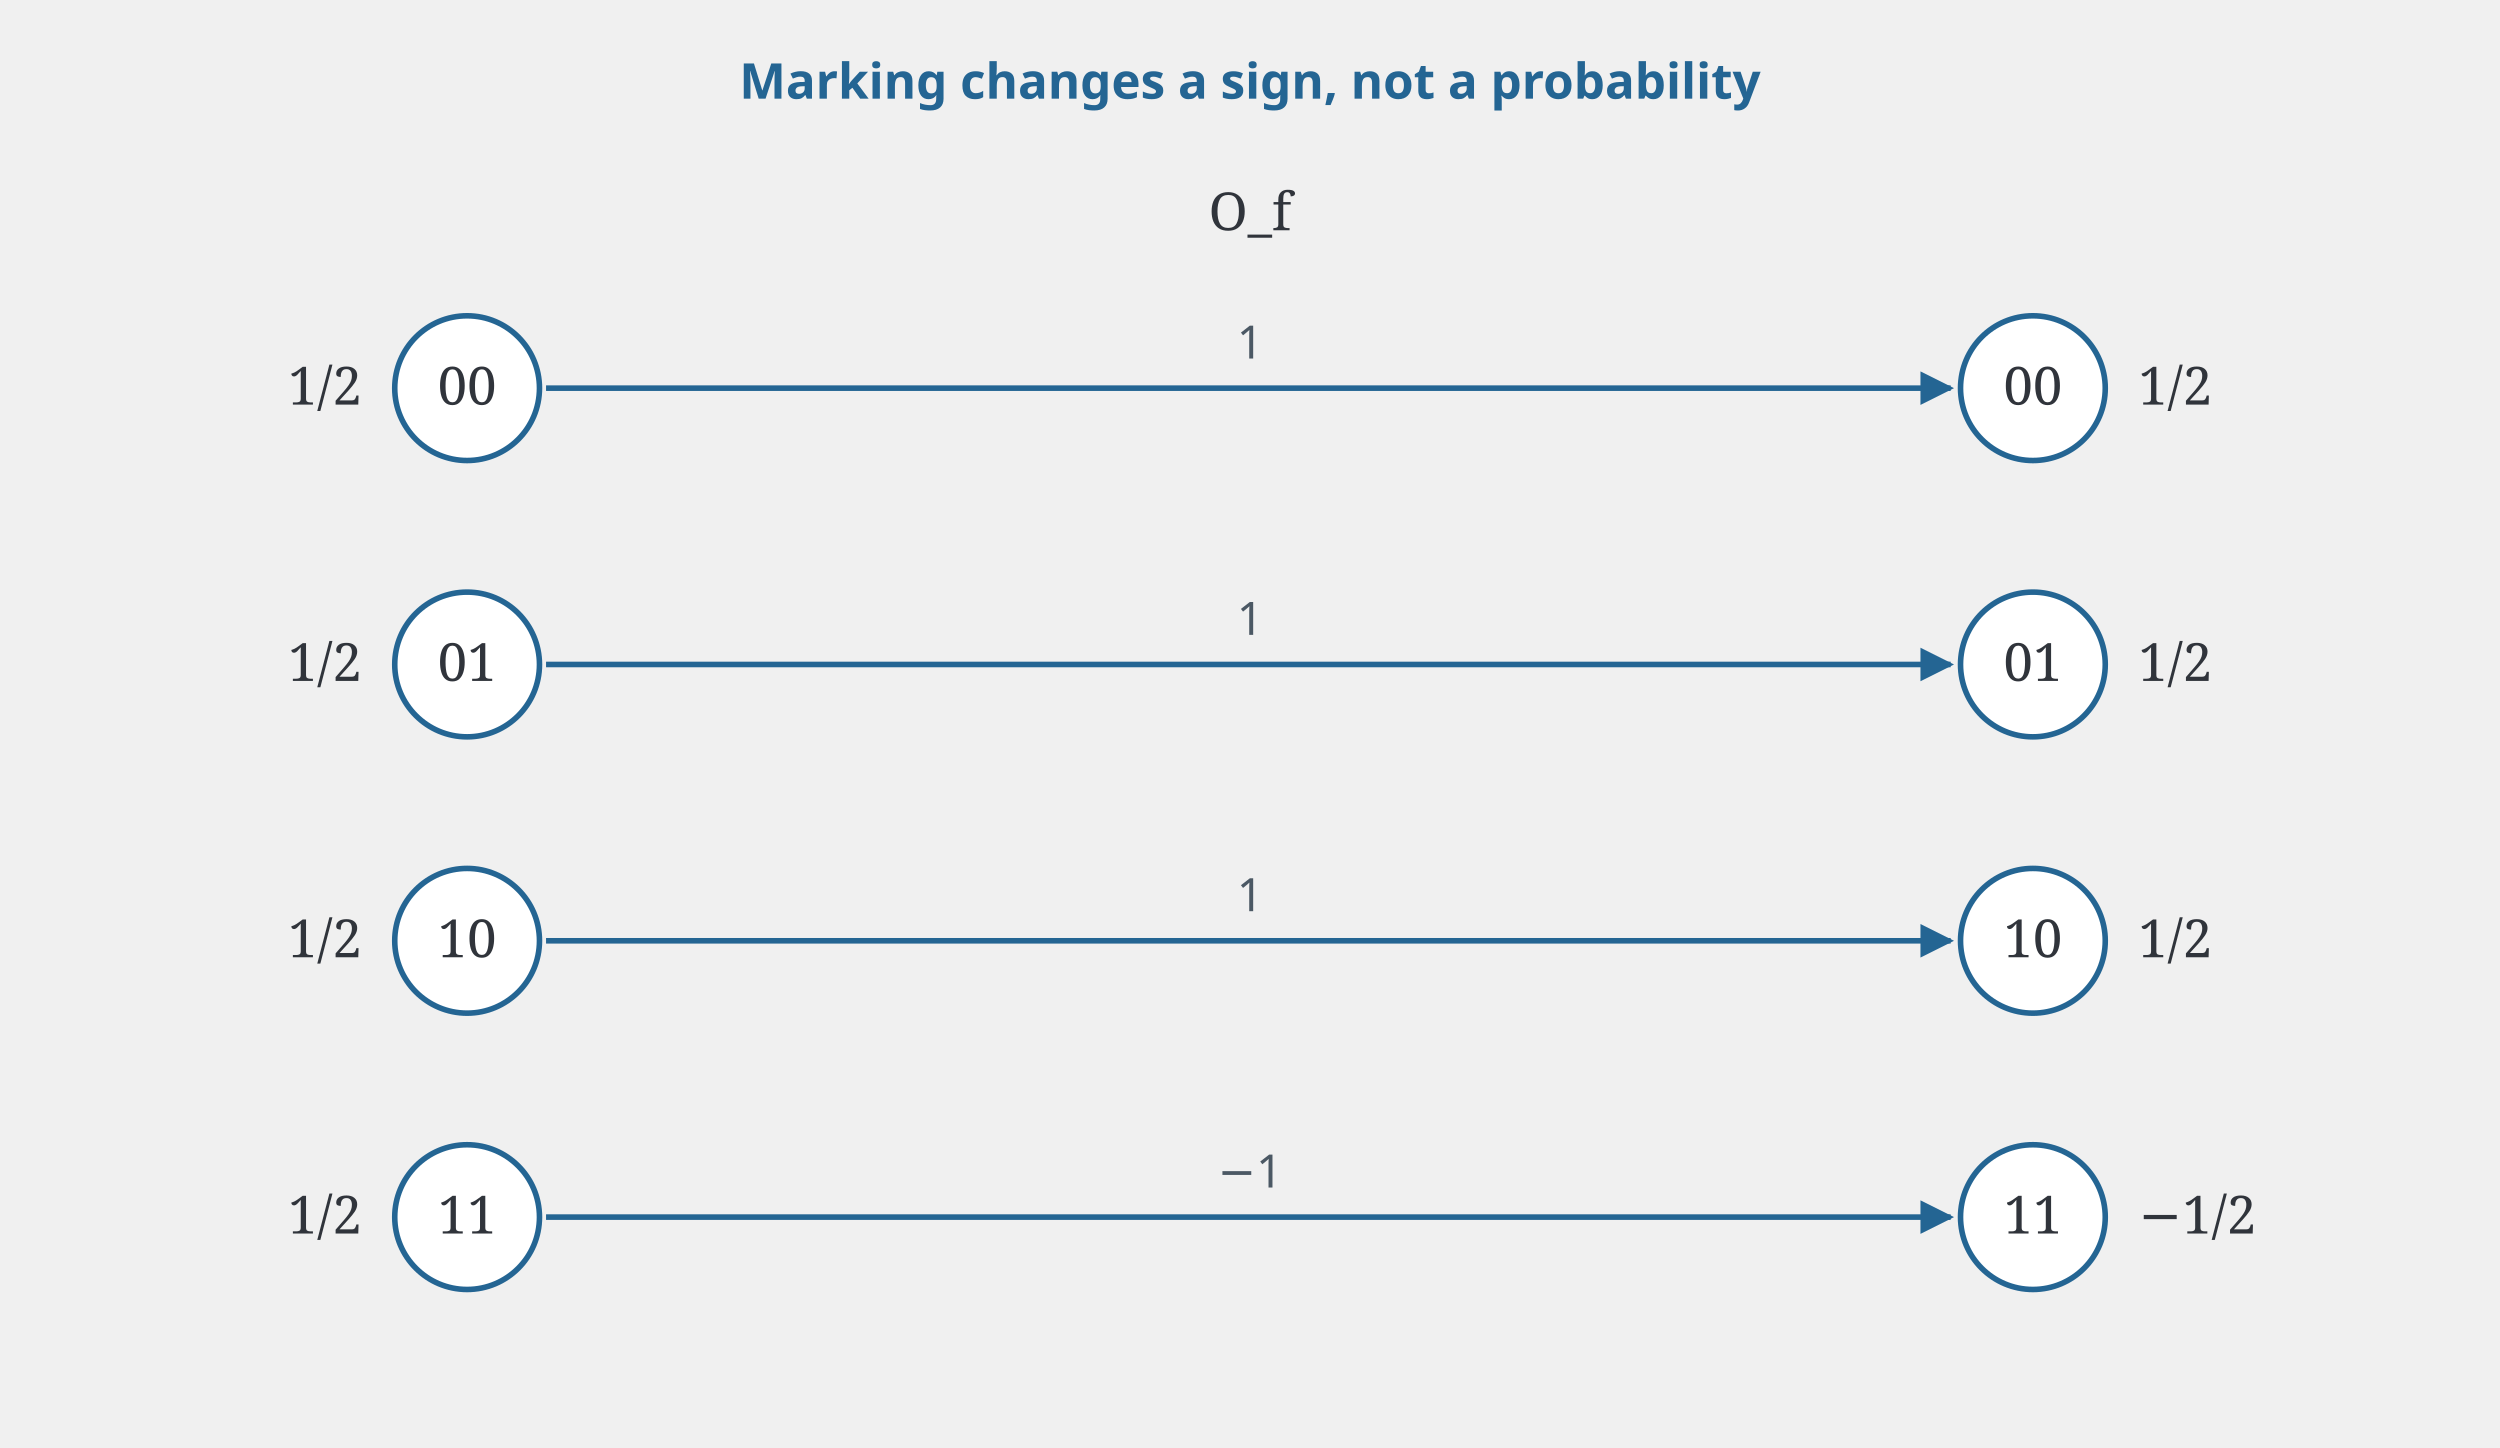
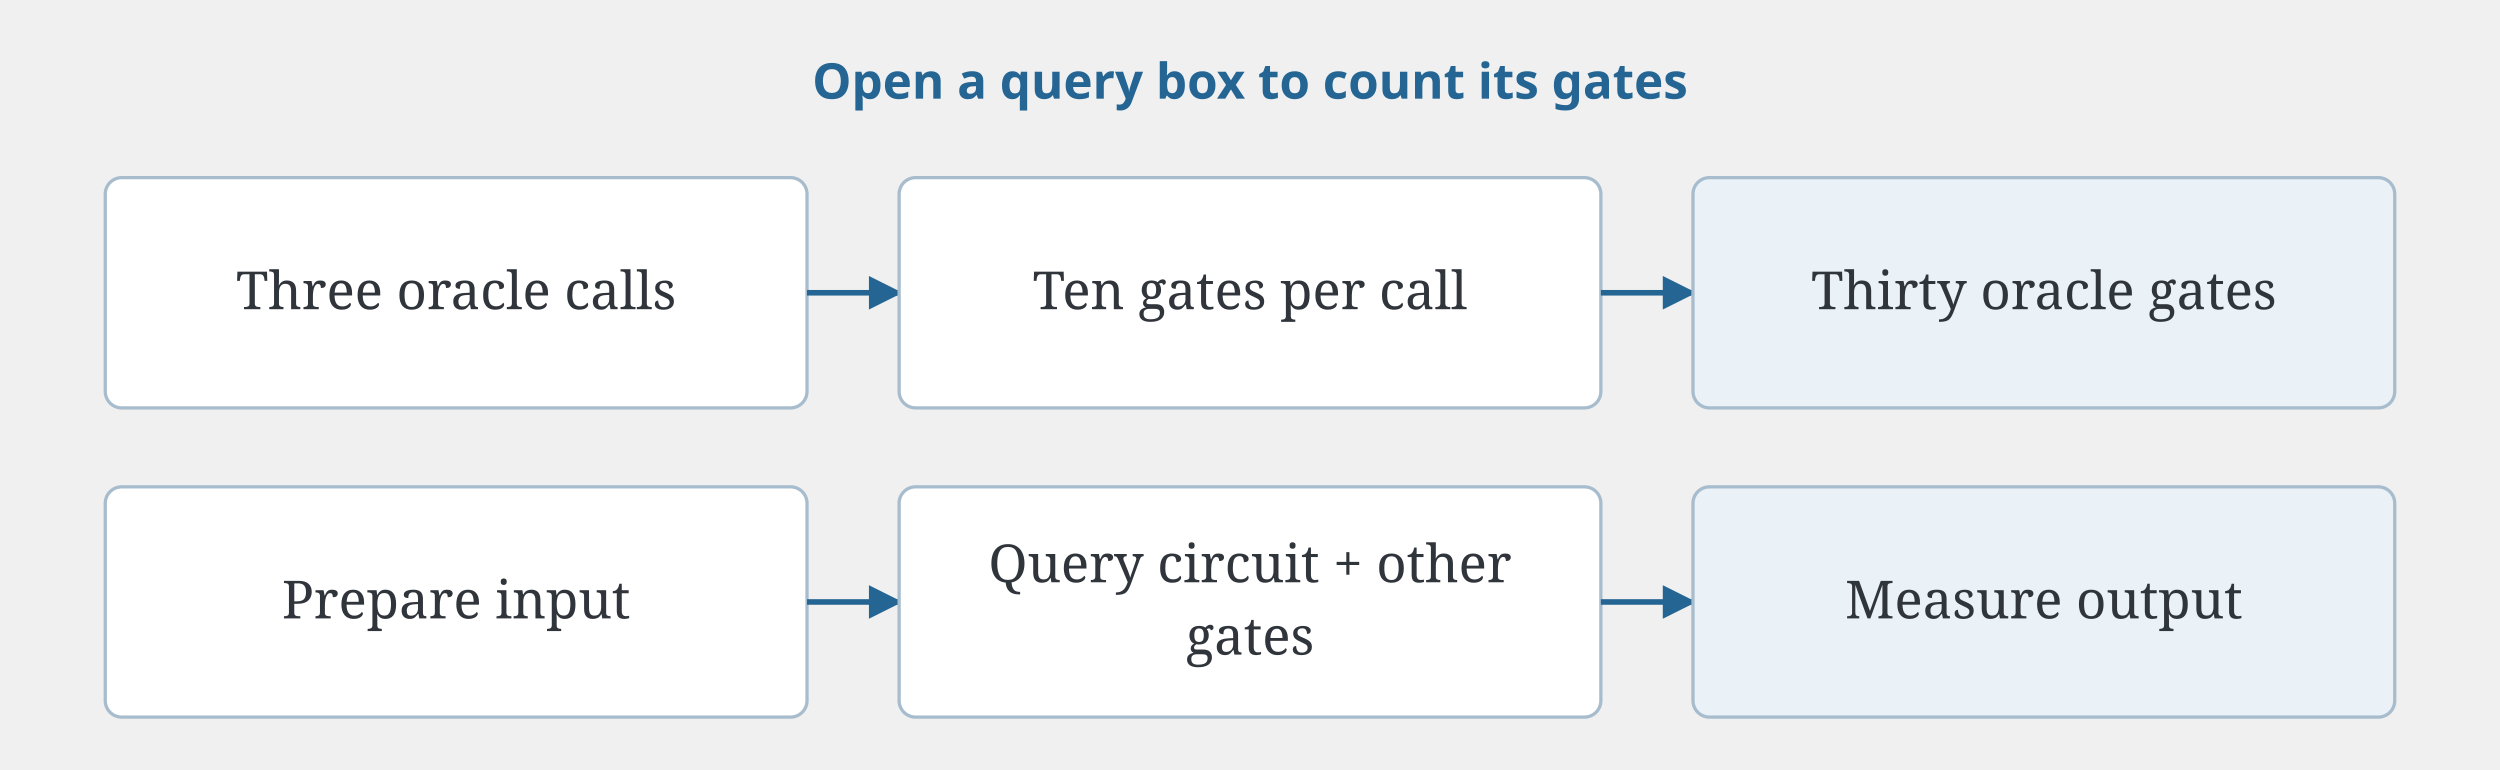
- <svg xmlns="http://www.w3.org/2000/svg" viewBox="0 0 760 440" role="img" aria-labelledby="title desc">
+ <svg xmlns="http://www.w3.org/2000/svg" viewBox="0 0 760 234" role="img" aria-labelledby="title desc">
  <defs>
    <marker id="arrow" viewBox="0 0 10 10" refX="9" refY="5" markerWidth="6" markerHeight="6" orient="auto-start-reverse">
      <path d="M0 0L10 5L0 10Z" fill="context-stroke" />
    </marker>
  </defs>
  <style>text{font:16px Georgia,serif;fill:#30343b}.heading{font:600 15px system-ui,sans-serif;fill:#246593}.small{font:14px system-ui,sans-serif;fill:#4b5864}.grid{stroke:#d3dee7;stroke-width:1}.edge{fill:none;stroke:#246593;stroke-width:1.7;marker-end:url(#arrow)}</style>
-   <text x="380" y="30" text-anchor="middle" class="heading" data-max-width="700">Marking changes a sign, not a probability</text>
-   <text x="380" y="70" text-anchor="middle" class="" data-max-width="350" data-tex="O_f">O_f</text>
-   <path d="M166 118L593 118" class="edge" />
-   <text x="380" y="109" text-anchor="middle" class="small" data-max-width="120" data-tex="1">1</text>
-   <path d="M166 202L593 202" class="edge" />
-   <text x="380" y="193" text-anchor="middle" class="small" data-max-width="120" data-tex="1">1</text>
-   <path d="M166 286L593 286" class="edge" />
-   <text x="380" y="277" text-anchor="middle" class="small" data-max-width="120" data-tex="1">1</text>
-   <path d="M166 370L593 370" class="edge" />
-   <text x="380" y="361" text-anchor="middle" class="small" data-max-width="120" data-tex="-1">−1</text>
-   <circle cx="142" cy="118" r="22" fill="#fff" stroke="#246593" stroke-width="1.7" />
-   <text x="142" y="123" text-anchor="middle" class="" data-max-width="38">00</text>
-   <circle cx="142" cy="202" r="22" fill="#fff" stroke="#246593" stroke-width="1.7" />
-   <text x="142" y="207" text-anchor="middle" class="" data-max-width="38">01</text>
-   <circle cx="142" cy="286" r="22" fill="#fff" stroke="#246593" stroke-width="1.7" />
-   <text x="142" y="291" text-anchor="middle" class="" data-max-width="38">10</text>
-   <circle cx="142" cy="370" r="22" fill="#fff" stroke="#246593" stroke-width="1.7" />
-   <text x="142" y="375" text-anchor="middle" class="" data-max-width="38">11</text>
-   <circle cx="618" cy="118" r="22" fill="#fff" stroke="#246593" stroke-width="1.7" />
-   <text x="618" y="123" text-anchor="middle" class="" data-max-width="38">00</text>
-   <circle cx="618" cy="202" r="22" fill="#fff" stroke="#246593" stroke-width="1.7" />
-   <text x="618" y="207" text-anchor="middle" class="" data-max-width="38">01</text>
-   <circle cx="618" cy="286" r="22" fill="#fff" stroke="#246593" stroke-width="1.7" />
-   <text x="618" y="291" text-anchor="middle" class="" data-max-width="38">10</text>
-   <circle cx="618" cy="370" r="22" fill="#fff" stroke="#246593" stroke-width="1.7" />
-   <text x="618" y="375" text-anchor="middle" class="" data-max-width="38">11</text>
-   <text x="110" y="123" text-anchor="end" class="" data-max-width="120" data-tex="1/2">1/2</text>
-   <text x="110" y="207" text-anchor="end" class="" data-max-width="120" data-tex="1/2">1/2</text>
-   <text x="110" y="291" text-anchor="end" class="" data-max-width="120" data-tex="1/2">1/2</text>
-   <text x="110" y="375" text-anchor="end" class="" data-max-width="120" data-tex="1/2">1/2</text>
-   <text x="650" y="123" text-anchor="start" class="" data-max-width="120" data-tex="1/2">1/2</text>
-   <text x="650" y="207" text-anchor="start" class="" data-max-width="120" data-tex="1/2">1/2</text>
-   <text x="650" y="291" text-anchor="start" class="" data-max-width="120" data-tex="1/2">1/2</text>
-   <text x="650" y="375" text-anchor="start" class="" data-max-width="120" data-tex="-1/2">−1/2</text>
+   <text x="380" y="30" text-anchor="middle" class="heading" data-max-width="700">Open a query box to count its gates</text>
+   <rect x="32" y="54" width="213.333" height="70" rx="5" fill="#fff" stroke="#a7bccd" />
+   <text x="138.667" y="94" text-anchor="middle" class="" data-max-width="191.333">Three oracle calls</text>
+   <path d="M245.333 89L273.333 89" class="edge" />
+   <rect x="273.333" y="54" width="213.333" height="70" rx="5" fill="#fff" stroke="#a7bccd" />
+   <text x="380" y="94" text-anchor="middle" class="" data-max-width="191.333">Ten gates per call</text>
+   <path d="M486.667 89L514.667 89" class="edge" />
+   <rect x="514.667" y="54" width="213.333" height="70" rx="5" fill="#eaf1f7" stroke="#a7bccd" />
+   <text x="621.333" y="94" text-anchor="middle" class="" data-max-width="191.333">Thirty oracle gates</text>
+   <rect x="32" y="148" width="213.333" height="70" rx="5" fill="#fff" stroke="#a7bccd" />
+   <text x="138.667" y="188" text-anchor="middle" class="" data-max-width="191.333">Prepare input</text>
+   <path d="M245.333 183L273.333 183" class="edge" />
+   <rect x="273.333" y="148" width="213.333" height="70" rx="5" fill="#fff" stroke="#a7bccd" />
+   <text x="380" y="177" text-anchor="middle" class="" data-max-width="191.333">Query circuit + other</text>
+   <text x="380" y="199" text-anchor="middle" class="" data-max-width="191.333">gates</text>
+   <path d="M486.667 183L514.667 183" class="edge" />
+   <rect x="514.667" y="148" width="213.333" height="70" rx="5" fill="#eaf1f7" stroke="#a7bccd" />
+   <text x="621.333" y="188" text-anchor="middle" class="" data-max-width="191.333">Measure output</text>
</svg>
